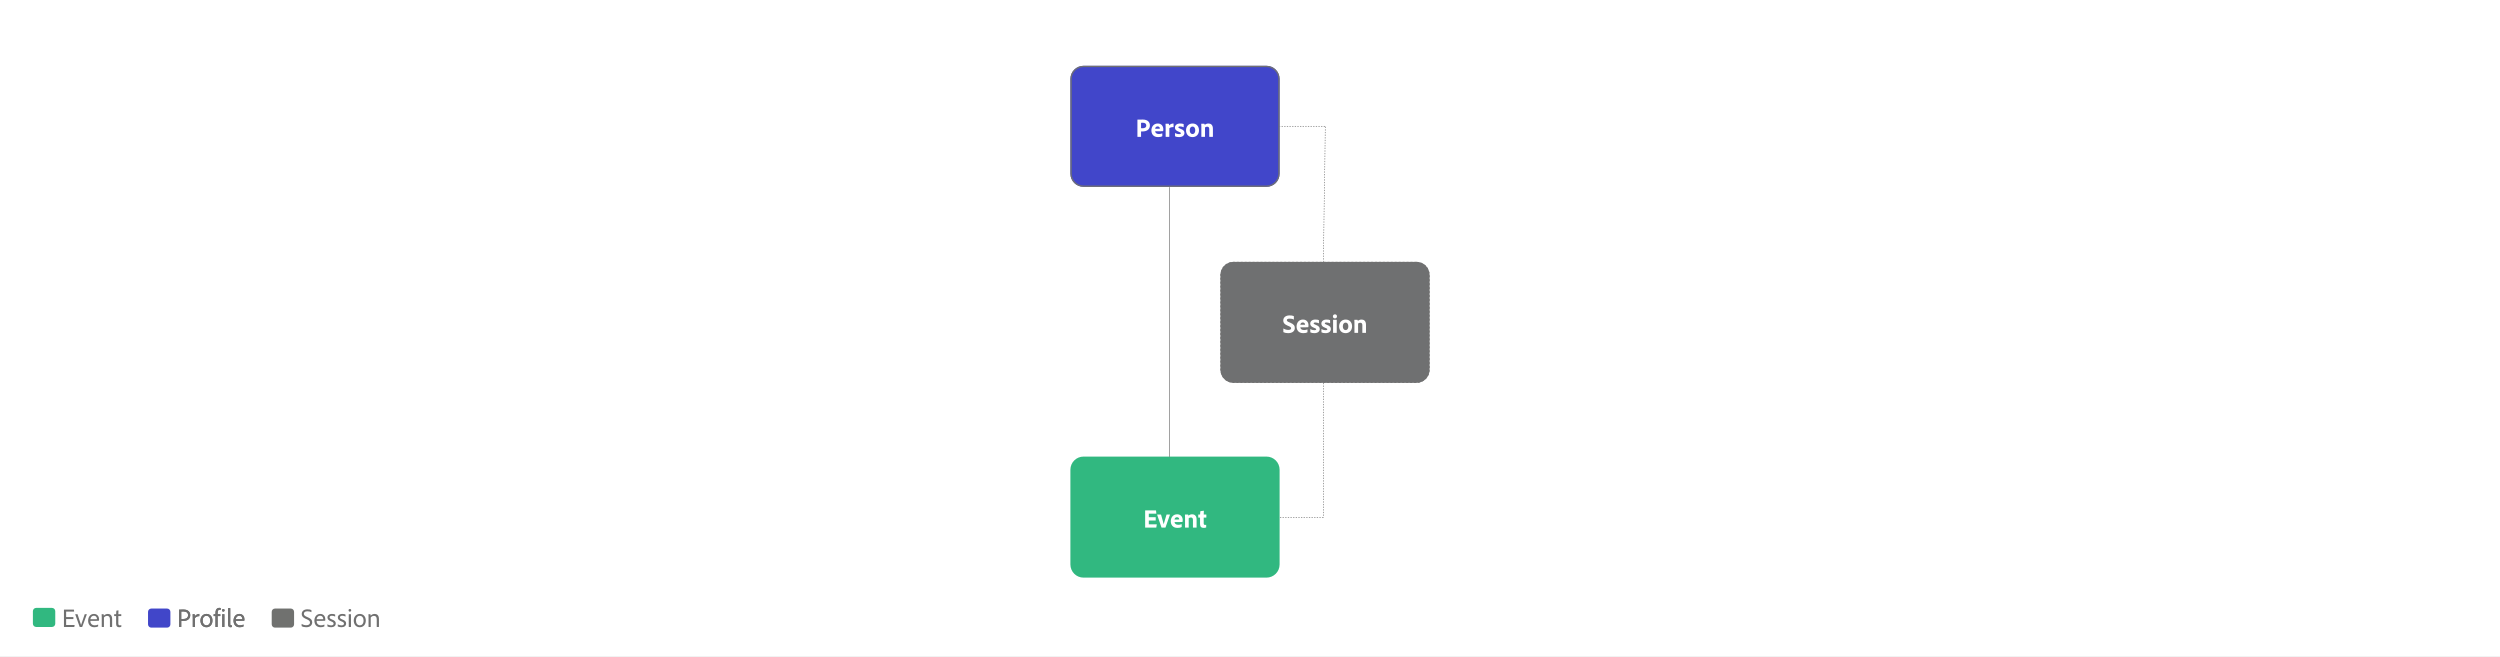
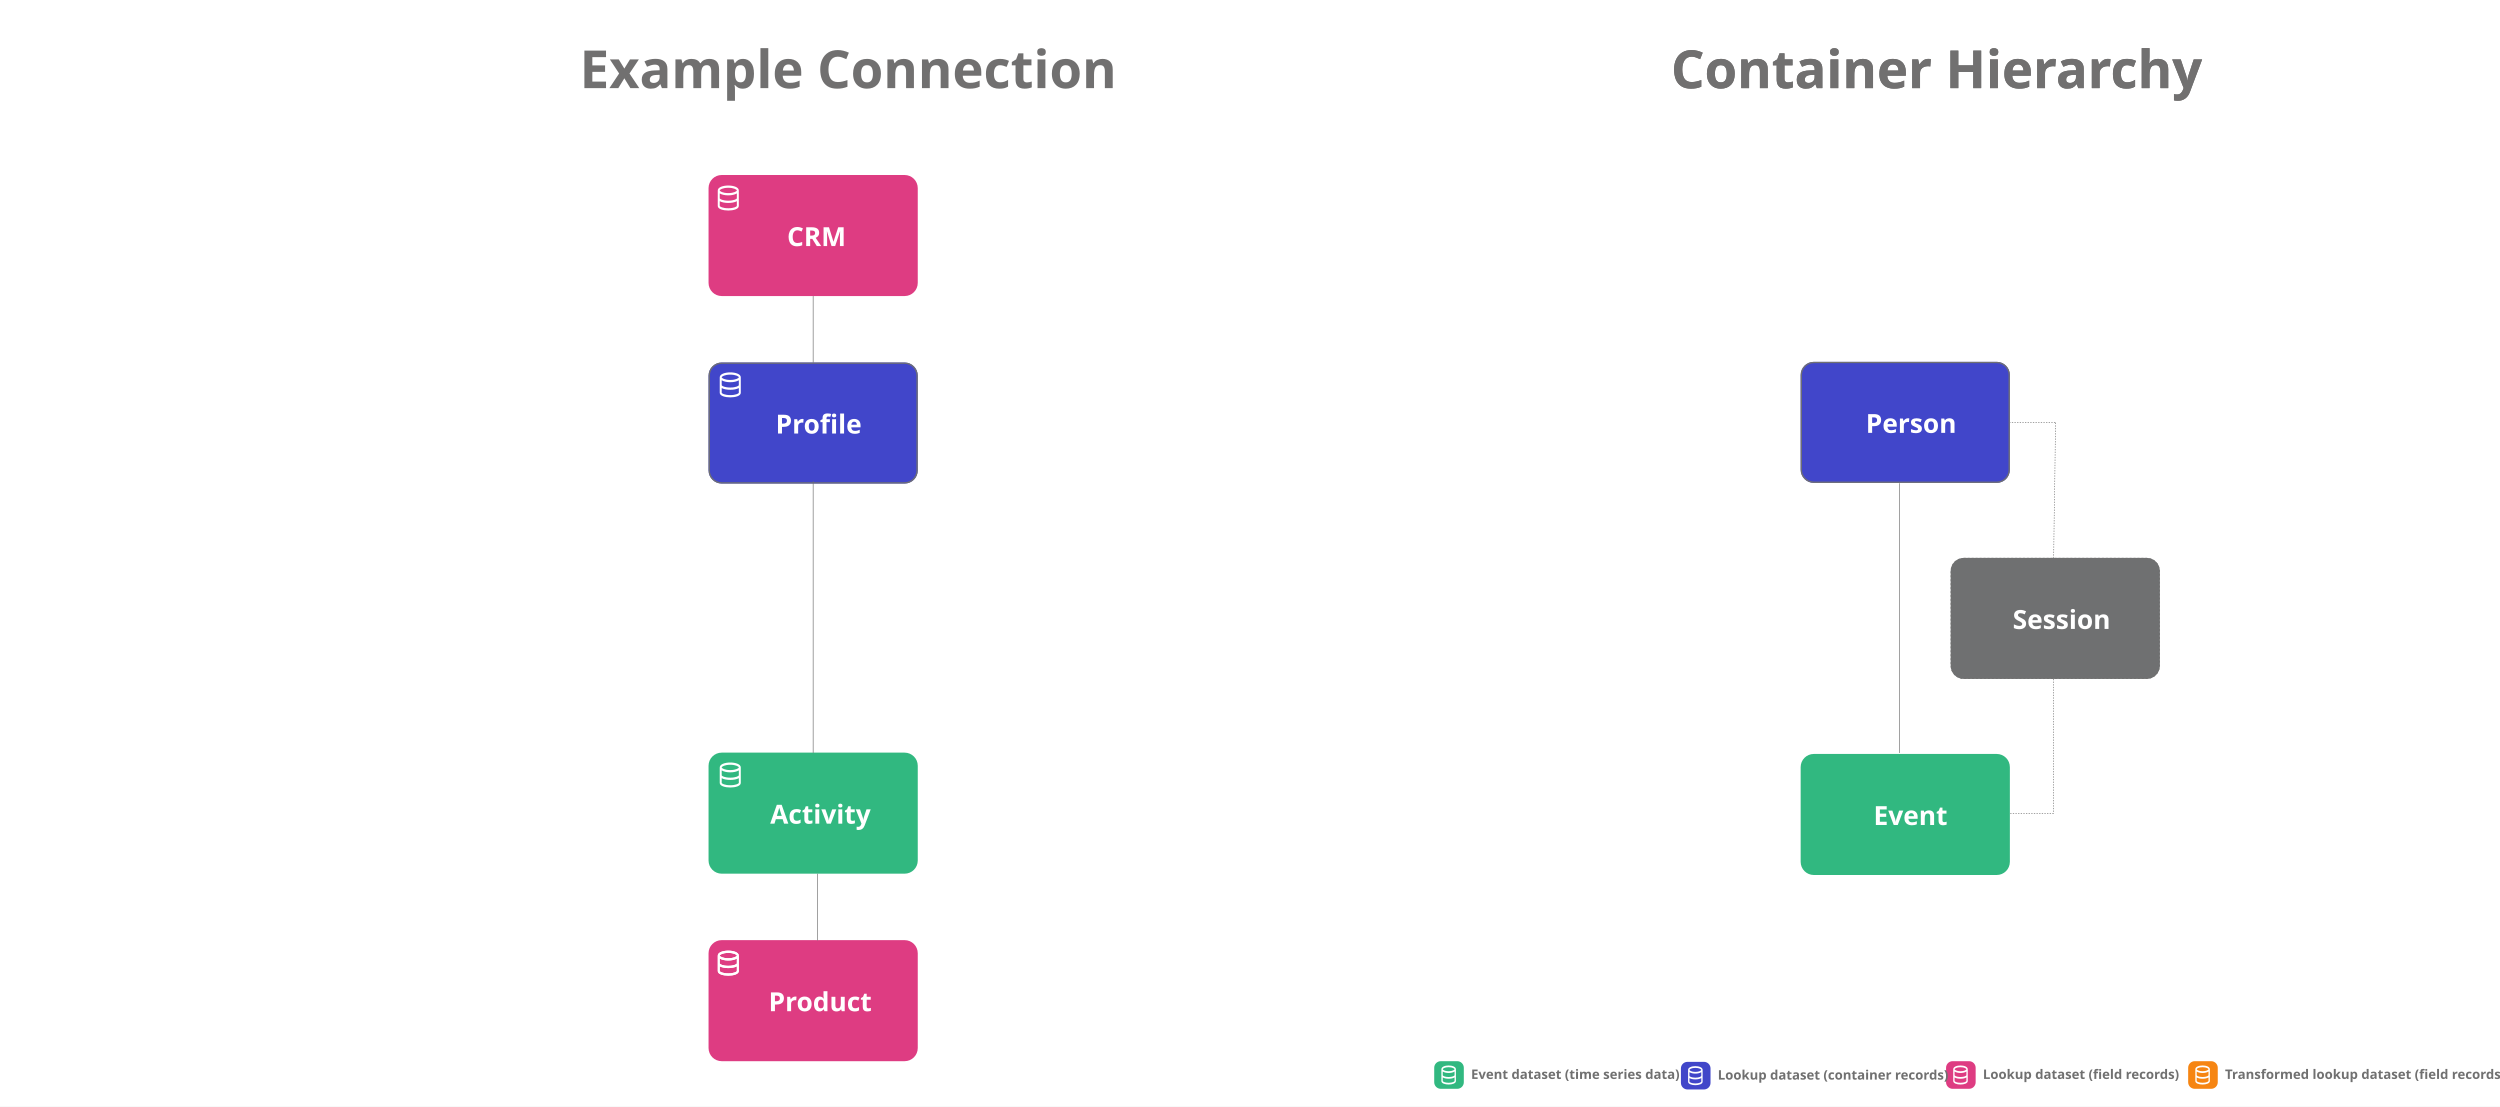
- <svg xmlns="http://www.w3.org/2000/svg" width="3800" height="998" viewBox="0 0 3800 998" fill="none">
-   <g clip-path="url(#clip0_1_2)">
-     <mask id="mask0_1_2" style="mask-type:luminance" maskUnits="userSpaceOnUse" x="0" y="0" width="3800" height="998">
-       <path d="M3800 0H0V998H3800V0Z" fill="white" />
-     </mask>
-     <g mask="url(#mask0_1_2)">
-       <path d="M3800 0H0V998H3800V0Z" fill="white" />
-       <path d="M1925 100H1647C1635.95 100 1627 108.954 1627 120V264C1627 275.046 1635.95 284 1647 284H1925C1936.05 284 1945 275.046 1945 264V120C1945 108.954 1936.05 100 1925 100Z" fill="#4146CA" />
-       <path d="M1925 101H1647C1636.51 101 1628 109.507 1628 120V264C1628 274.493 1636.51 283 1647 283H1925C1935.49 283 1944 274.493 1944 264V120C1944 109.507 1935.49 101 1925 101Z" stroke="#707070" stroke-width="2" />
-       <path d="M1728.88 207.68V182.16C1728.88 181.92 1728.92 181.84 1729.12 181.84C1730.76 181.8 1733.92 181.72 1736.96 181.72C1745.04 181.72 1747.84 186.2 1747.84 190.56C1747.84 197.04 1742.84 199.8 1736.68 199.8C1735.6 199.8 1735.36 199.8 1734.4 199.8V207.68C1734.4 207.88 1734.32 208 1734.08 208H1729.16C1728.96 208 1728.88 207.88 1728.88 207.68ZM1734.4 186.64V194.88C1735.08 194.92 1735.52 194.92 1736.64 194.92C1739.8 194.92 1742.32 193.96 1742.32 190.68C1742.32 188.16 1740.6 186.56 1737.12 186.56C1735.84 186.56 1734.76 186.6 1734.4 186.64ZM1763.61 199.52H1755.81C1756.01 201.8 1757.61 203.68 1761.53 203.68C1763.33 203.68 1764.93 203.4 1766.45 202.76C1766.57 202.68 1766.69 202.72 1766.69 202.96V206.76C1766.69 207.04 1766.61 207.16 1766.41 207.24C1764.81 208 1763.05 208.4 1760.29 208.4C1752.77 208.4 1750.13 203.24 1750.13 198.28C1750.13 192.76 1753.53 187.72 1759.81 187.72C1765.85 187.72 1768.25 192.4 1768.25 196.36C1768.25 197.6 1768.17 198.6 1768.05 199.04C1768.01 199.24 1767.93 199.32 1767.73 199.36C1767.21 199.44 1765.69 199.52 1763.61 199.52ZM1755.77 195.64H1761.01C1762.29 195.64 1762.85 195.6 1763.01 195.56C1763.01 195.48 1763.01 195.32 1763.01 195.28C1763.01 194.32 1762.25 192.12 1759.61 192.12C1757.09 192.12 1756.01 194 1755.77 195.64ZM1771.84 188.12H1776.2C1776.48 188.12 1776.6 188.24 1776.68 188.48C1776.88 189 1777.08 189.84 1777.12 190.72C1778.44 189.16 1780.64 187.72 1783.48 187.72C1783.72 187.72 1783.8 187.8 1783.8 188.04V192.96C1783.8 193.16 1783.72 193.24 1783.44 193.24C1780.56 193.12 1778.24 194 1777.4 194.96L1777.36 207.68C1777.36 207.92 1777.28 208 1777 208H1772.2C1771.88 208 1771.8 207.88 1771.8 207.64V193.84C1771.8 192.12 1771.76 189.8 1771.6 188.4C1771.6 188.2 1771.64 188.12 1771.84 188.12ZM1798.79 193.32C1797.47 192.64 1795.43 192.16 1793.63 192.16C1791.75 192.16 1791.15 192.84 1791.15 193.52C1791.15 194.2 1791.67 194.72 1793.99 195.6C1798.83 197.36 1800.35 199.24 1800.35 202.08C1800.35 205.88 1797.39 208.4 1792.11 208.4C1789.67 208.4 1787.55 207.96 1786.31 207.28C1786.11 207.16 1786.03 207.04 1786.03 206.84V202.52C1786.03 202.28 1786.19 202.16 1786.35 202.28C1788.19 203.44 1790.43 203.88 1792.23 203.88C1794.11 203.88 1794.95 203.36 1794.95 202.52C1794.95 201.76 1794.27 201.2 1791.91 200.32C1787.39 198.64 1785.91 196.72 1785.91 193.84C1785.91 190.72 1788.43 187.72 1793.71 187.72C1796.07 187.72 1797.91 188.04 1798.91 188.52C1799.15 188.64 1799.19 188.84 1799.19 189.04V193.04C1799.19 193.28 1799.03 193.44 1798.79 193.32ZM1812.71 187.72C1819.15 187.72 1822.47 192.56 1822.47 197.96C1822.47 204.24 1818.39 208.4 1812.63 208.4C1805.79 208.4 1802.75 203.24 1802.75 198.08C1802.75 192.4 1806.55 187.72 1812.71 187.72ZM1812.47 192.36C1810.15 192.36 1808.39 194.44 1808.39 198C1808.39 201.52 1810.03 203.76 1812.71 203.76C1815.03 203.76 1816.79 201.76 1816.79 198.08C1816.79 194.96 1815.51 192.36 1812.47 192.36ZM1826.06 207.64V192.76C1826.06 191.4 1825.98 189.32 1825.9 188.44C1825.86 188.24 1825.94 188.12 1826.18 188.12H1830.38C1830.7 188.12 1830.82 188.24 1830.9 188.44C1831.06 188.8 1831.14 189.2 1831.22 189.76C1832.9 188.4 1834.78 187.72 1836.9 187.72C1839.98 187.72 1843.62 189.32 1843.62 195.76V207.64C1843.62 207.88 1843.54 208 1843.26 208H1838.46C1838.18 208 1838.06 207.88 1838.06 207.64V196.24C1838.06 193.84 1837.02 192.56 1834.94 192.56C1833.58 192.56 1832.46 193.04 1831.62 193.8V207.68C1831.62 207.88 1831.5 208 1831.26 208H1826.42C1826.14 208 1826.06 207.88 1826.06 207.64Z" fill="white" />
-       <path d="M2153 398H1875C1863.95 398 1855 406.954 1855 418V562C1855 573.046 1863.95 582 1875 582H2153C2164.05 582 2173 573.046 2173 562V418C2173 406.954 2164.05 398 2153 398Z" fill="#6F7071" />
-       <path d="M2153 399H1875C1864.51 399 1856 407.507 1856 418V562C1856 572.493 1864.51 581 1875 581H2153C2163.49 581 2172 572.493 2172 562V418C2172 407.507 2163.49 399 2153 399Z" stroke="#707070" stroke-width="2" stroke-dasharray="3 3" />
-       <path d="M1958.04 506.4C1955.08 506.4 1952.64 505.88 1950.96 505C1950.76 504.88 1950.68 504.68 1950.68 504.36V499.6C1950.68 499.4 1950.84 499.28 1951 499.4C1953.2 500.8 1955.84 501.48 1958.24 501.48C1961.28 501.48 1962.48 500.44 1962.48 499.04C1962.48 497.76 1961.56 496.84 1958.84 495.68L1956.84 494.84C1951.92 492.76 1950.56 490.28 1950.56 487.16C1950.56 482.84 1953.84 479.4 1960.2 479.4C1962.72 479.4 1965 479.72 1966.44 480.44C1966.64 480.56 1966.68 480.72 1966.68 480.96V485.44C1966.68 485.6 1966.56 485.8 1966.32 485.64C1964.72 484.72 1962.52 484.32 1960.16 484.32C1957.08 484.32 1956 485.36 1956 486.68C1956 487.92 1956.84 488.76 1959.84 489.96L1961.32 490.56C1966.64 492.76 1968.12 495.28 1968.12 498.52C1968.12 503.36 1964.2 506.4 1958.04 506.4ZM1984.27 497.52H1976.47C1976.67 499.8 1978.27 501.68 1982.19 501.68C1983.99 501.68 1985.59 501.4 1987.11 500.76C1987.23 500.68 1987.35 500.72 1987.35 500.96V504.76C1987.35 505.04 1987.27 505.16 1987.07 505.24C1985.47 506 1983.71 506.4 1980.95 506.4C1973.43 506.4 1970.79 501.24 1970.79 496.28C1970.79 490.76 1974.19 485.72 1980.47 485.72C1986.51 485.72 1988.91 490.4 1988.91 494.36C1988.91 495.6 1988.83 496.6 1988.71 497.04C1988.67 497.24 1988.59 497.32 1988.39 497.36C1987.87 497.44 1986.35 497.52 1984.27 497.52ZM1976.43 493.64H1981.67C1982.95 493.64 1983.51 493.6 1983.67 493.56C1983.67 493.48 1983.67 493.32 1983.67 493.28C1983.67 492.32 1982.91 490.12 1980.27 490.12C1977.75 490.12 1976.67 492 1976.43 493.64ZM2004.41 491.32C2003.09 490.64 2001.05 490.16 1999.25 490.16C1997.37 490.16 1996.77 490.84 1996.77 491.52C1996.77 492.2 1997.29 492.72 1999.61 493.6C2004.45 495.36 2005.97 497.24 2005.97 500.08C2005.97 503.88 2003.01 506.4 1997.73 506.4C1995.29 506.4 1993.17 505.96 1991.93 505.28C1991.73 505.16 1991.65 505.04 1991.65 504.84V500.52C1991.65 500.28 1991.81 500.16 1991.97 500.28C1993.81 501.44 1996.05 501.88 1997.85 501.88C1999.73 501.88 2000.57 501.36 2000.57 500.52C2000.57 499.76 1999.89 499.2 1997.53 498.32C1993.01 496.64 1991.53 494.72 1991.53 491.84C1991.53 488.72 1994.05 485.72 1999.33 485.72C2001.69 485.72 2003.53 486.04 2004.53 486.52C2004.77 486.64 2004.81 486.84 2004.81 487.04V491.04C2004.81 491.28 2004.65 491.44 2004.41 491.32ZM2021.36 491.32C2020.04 490.64 2018 490.16 2016.2 490.16C2014.32 490.16 2013.72 490.84 2013.72 491.52C2013.72 492.2 2014.24 492.72 2016.56 493.6C2021.4 495.36 2022.92 497.24 2022.92 500.08C2022.92 503.88 2019.96 506.4 2014.68 506.4C2012.24 506.4 2010.12 505.96 2008.88 505.28C2008.68 505.16 2008.6 505.04 2008.6 504.84V500.52C2008.6 500.28 2008.76 500.16 2008.92 500.28C2010.76 501.44 2013 501.88 2014.8 501.88C2016.68 501.88 2017.52 501.36 2017.52 500.52C2017.52 499.76 2016.84 499.2 2014.48 498.32C2009.96 496.64 2008.48 494.72 2008.48 491.84C2008.48 488.72 2011 485.72 2016.28 485.72C2018.64 485.72 2020.48 486.04 2021.48 486.52C2021.72 486.64 2021.76 486.84 2021.76 487.04V491.04C2021.76 491.28 2021.6 491.44 2021.36 491.32ZM2026.29 505.64V486.44C2026.29 486.24 2026.37 486.12 2026.61 486.12H2031.53C2031.77 486.12 2031.85 486.2 2031.85 486.44V505.64C2031.85 505.88 2031.81 506 2031.49 506H2026.69C2026.41 506 2026.29 505.88 2026.29 505.64ZM2029.09 484C2027.21 484 2026.01 482.76 2026.01 480.88C2026.01 479.08 2027.33 477.8 2029.13 477.8C2031.05 477.8 2032.21 479.08 2032.21 480.88C2032.21 482.76 2030.97 484 2029.09 484ZM2045.4 485.72C2051.84 485.72 2055.16 490.56 2055.16 495.96C2055.16 502.24 2051.08 506.4 2045.32 506.4C2038.48 506.4 2035.44 501.24 2035.44 496.08C2035.44 490.4 2039.24 485.72 2045.4 485.72ZM2045.16 490.36C2042.84 490.36 2041.08 492.44 2041.08 496C2041.08 499.52 2042.72 501.76 2045.4 501.76C2047.72 501.76 2049.48 499.76 2049.48 496.08C2049.48 492.96 2048.2 490.36 2045.16 490.36ZM2058.75 505.64V490.76C2058.75 489.4 2058.67 487.32 2058.59 486.44C2058.55 486.24 2058.63 486.12 2058.87 486.12H2063.07C2063.39 486.12 2063.51 486.24 2063.59 486.44C2063.75 486.8 2063.83 487.2 2063.91 487.76C2065.59 486.4 2067.47 485.72 2069.59 485.72C2072.67 485.72 2076.31 487.32 2076.31 493.76V505.64C2076.31 505.88 2076.23 506 2075.95 506H2071.15C2070.87 506 2070.75 505.88 2070.75 505.64V494.24C2070.75 491.84 2069.71 490.56 2067.63 490.56C2066.27 490.56 2065.15 491.04 2064.31 491.8V505.68C2064.31 505.88 2064.19 506 2063.95 506H2059.11C2058.83 506 2058.75 505.88 2058.75 505.64Z" fill="white" />
-       <path d="M1925 694H1647C1635.95 694 1627 702.954 1627 714V858C1627 869.046 1635.95 878 1647 878H1925C1936.05 878 1945 869.046 1945 858V714C1945 702.954 1936.05 694 1925 694Z" fill="#31B880" />
-       <path d="M1758.3 797.36L1757.62 801.64C1757.58 801.96 1757.5 802 1757.22 802H1740.94C1740.7 802 1740.62 801.88 1740.62 801.64V776.16C1740.62 775.92 1740.7 775.8 1740.94 775.8H1756.74C1757.06 775.8 1757.14 775.84 1757.18 776.12L1757.62 780.44C1757.66 780.64 1757.62 780.8 1757.34 780.8H1746.18V786.16H1756.38C1756.58 786.16 1756.7 786.24 1756.7 786.48V790.88C1756.7 791.12 1756.54 791.16 1756.38 791.16H1746.18V797H1757.98C1758.3 797 1758.34 797.12 1758.3 797.36ZM1771.12 802H1765.88C1765.6 802 1765.48 801.88 1765.4 801.72C1763.88 797.2 1760.52 787.04 1758.88 782.44C1758.84 782.28 1758.92 782.12 1759.16 782.12H1764.4C1764.68 782.12 1764.76 782.2 1764.84 782.4C1767.44 791.4 1768.32 794.96 1768.72 796.76H1768.8C1769.2 794.96 1770.24 791.36 1773.04 782.4C1773.12 782.2 1773.2 782.12 1773.4 782.12H1778.04C1778.2 782.12 1778.36 782.24 1778.28 782.48C1776.56 787.2 1773.2 797.32 1771.6 801.68C1771.48 801.88 1771.4 802 1771.12 802ZM1793.08 793.52H1785.28C1785.48 795.8 1787.08 797.68 1791 797.68C1792.8 797.68 1794.4 797.4 1795.92 796.76C1796.04 796.68 1796.16 796.72 1796.16 796.96V800.76C1796.16 801.04 1796.08 801.16 1795.88 801.24C1794.28 802 1792.52 802.4 1789.76 802.4C1782.24 802.4 1779.6 797.24 1779.6 792.28C1779.6 786.76 1783 781.72 1789.28 781.72C1795.32 781.72 1797.72 786.4 1797.72 790.36C1797.72 791.6 1797.64 792.6 1797.52 793.04C1797.48 793.24 1797.4 793.32 1797.2 793.36C1796.68 793.44 1795.16 793.52 1793.08 793.52ZM1785.24 789.64H1790.48C1791.76 789.64 1792.32 789.6 1792.48 789.56C1792.48 789.48 1792.48 789.32 1792.48 789.28C1792.48 788.32 1791.72 786.12 1789.08 786.12C1786.56 786.12 1785.48 788 1785.24 789.64ZM1801.27 801.64V786.76C1801.27 785.4 1801.19 783.32 1801.11 782.44C1801.07 782.24 1801.15 782.12 1801.39 782.12H1805.59C1805.91 782.12 1806.03 782.24 1806.11 782.44C1806.27 782.8 1806.35 783.2 1806.43 783.76C1808.11 782.4 1809.99 781.72 1812.11 781.72C1815.19 781.72 1818.83 783.32 1818.83 789.76V801.64C1818.83 801.88 1818.75 802 1818.47 802H1813.67C1813.39 802 1813.27 801.88 1813.27 801.64V790.24C1813.27 787.84 1812.23 786.56 1810.15 786.56C1808.79 786.56 1807.67 787.04 1806.83 787.8V801.68C1806.83 801.88 1806.71 802 1806.47 802H1801.63C1801.35 802 1801.27 801.88 1801.27 801.64ZM1833.42 798V801.32C1833.42 801.56 1833.38 801.76 1833.14 801.84C1832.02 802.24 1830.98 802.4 1829.58 802.4C1826.1 802.4 1824.06 800.68 1824.06 796.68V786.76H1821.66C1821.42 786.72 1821.34 786.64 1821.34 786.4V782.48C1821.34 782.2 1821.42 782.12 1821.7 782.12H1824.1C1824.14 780.76 1824.3 778.4 1824.5 777.28C1824.54 777.08 1824.66 776.96 1824.86 776.92L1829.54 776.32C1829.74 776.28 1829.86 776.28 1829.86 776.56C1829.74 777.8 1829.66 780.16 1829.66 782.12H1833.34C1833.58 782.12 1833.66 782.2 1833.66 782.44V786.48C1833.66 786.68 1833.58 786.72 1833.38 786.76H1829.62V795.32C1829.62 797.08 1830.14 797.88 1831.78 797.88C1832.26 797.88 1832.66 797.8 1833.14 797.72C1833.3 797.72 1833.42 797.76 1833.42 798Z" fill="white" />
-       <path d="M2011.5 786.5H1945.5" stroke="#707070" stroke-dasharray="2 2" />
-       <path d="M2014 192H1945" stroke="#707070" stroke-dasharray="2 2" />
-       <path d="M1777.5 284.5V694.5" stroke="#707070" />
-       <path d="M2014.5 192.5L2011.5 398" stroke="#707070" stroke-dasharray="2 2" />
-       <path d="M2011.5 582V786.5" stroke="#707070" stroke-dasharray="2 2" />
-       <path d="M79 924H55C52.239 924 50 926.239 50 929V948C50 950.761 52.239 953 55 953H79C81.761 953 84 950.761 84 948V929C84 926.239 81.761 924 79 924Z" fill="#31B880" />
-       <path d="M113.44 950.2L113 952.76C112.96 952.96 112.88 953 112.72 953H97.52C97.24 953 97.2 952.92 97.2 952.68V926.84C97.2 926.64 97.28 926.56 97.48 926.56H112.08C112.28 926.56 112.32 926.6 112.36 926.8L112.68 929.32C112.72 929.48 112.68 929.6 112.48 929.6H100.52V937.96H111.32C111.48 937.96 111.56 938.04 111.56 938.2V940.76C111.56 940.96 111.44 941 111.32 941H100.52V949.96H113.24C113.44 949.96 113.48 950.04 113.44 950.2ZM124.68 953H121.44C121.2 953 121.16 952.92 121.08 952.8C120.24 950.36 115.32 936.52 114.36 933.84C114.32 933.68 114.32 933.56 114.52 933.56H117.6C117.8 933.56 117.84 933.64 117.92 933.8C121.28 943.92 122.72 948.28 123.16 949.92H123.24C123.72 948.28 125.2 944 128.72 933.76C128.8 933.6 128.88 933.56 129.04 933.56H131.8C131.92 933.56 132.04 933.64 131.96 933.84C130.8 936.96 125.92 950.36 125.04 952.76C124.96 952.92 124.88 953 124.68 953ZM146.035 943.68H137.315C137.275 947.48 139.475 950.48 143.995 950.48C145.755 950.48 147.435 950.16 148.995 949.4C149.115 949.32 149.195 949.4 149.195 949.56V951.84C149.195 952.08 149.115 952.16 148.995 952.24C147.635 952.92 145.875 953.4 143.355 953.4C136.435 953.4 133.955 948.32 133.955 943.44C133.955 937.84 137.235 933.16 142.795 933.16C148.515 933.16 150.595 937.8 150.595 941.2C150.595 942.2 150.515 942.92 150.435 943.28C150.435 943.4 150.315 943.52 150.155 943.52C149.555 943.64 147.795 943.68 146.035 943.68ZM137.355 941.2H144.795C146.755 941.2 147.235 941.16 147.355 941.12C147.395 941 147.395 940.8 147.395 940.68C147.395 939.24 146.435 935.92 142.675 935.92C139.355 935.92 137.715 938.52 137.355 941.2ZM154.652 952.72V938.08C154.652 936.72 154.572 934.48 154.492 933.8C154.492 933.64 154.532 933.56 154.732 933.56H157.212C157.412 933.56 157.492 933.64 157.572 933.8C157.692 934.16 157.732 934.92 157.812 935.8C159.572 934.04 161.612 933.16 163.932 933.16C166.772 933.16 170.452 934.56 170.452 940.88V952.72C170.452 952.92 170.372 953 170.172 953H167.372C167.172 953 167.092 952.92 167.092 952.68V941.2C167.092 938.16 165.772 936.12 162.972 936.12C160.932 936.12 159.252 937.04 157.972 938.56V952.72C157.972 952.92 157.932 953 157.732 953H154.892C154.732 953 154.652 952.92 154.652 952.72ZM184.418 950.4V952.44C184.418 952.6 184.378 952.76 184.178 952.84C183.258 953.24 182.258 953.4 181.178 953.4C178.258 953.4 176.498 952 176.498 948.16V936.44H173.778C173.538 936.4 173.498 936.32 173.498 936.12V933.84C173.498 933.64 173.578 933.56 173.778 933.56H176.498C176.538 932.08 176.698 929.32 176.858 928.44C176.898 928.28 176.978 928.2 177.138 928.16L179.858 927.72C180.018 927.68 180.098 927.72 180.098 927.88C179.978 929.28 179.858 931.6 179.858 933.56H184.098C184.258 933.56 184.338 933.64 184.338 933.84V936.2C184.338 936.36 184.258 936.44 184.098 936.44H179.858V947.68C179.858 949.52 180.538 950.56 182.298 950.56C182.898 950.56 183.498 950.48 184.178 950.24C184.298 950.2 184.418 950.2 184.418 950.4Z" fill="#707070" />
-       <path d="M254 925H230C227.239 925 225 927.239 225 930V949C225 951.761 227.239 954 230 954H254C256.761 954 259 951.761 259 949V930C259 927.239 256.761 925 254 925Z" fill="#4146C9" />
-       <path d="M272.2 952.76V926.88C272.2 926.72 272.24 926.6 272.4 926.6C273.68 926.56 276.32 926.48 279 926.48C286.08 926.48 289.2 930.48 289.2 934.96C289.2 941.04 284.4 943.88 278.6 943.88C276.92 943.88 276.4 943.84 275.52 943.84V952.72C275.52 952.92 275.48 953 275.28 953H272.44C272.28 953 272.2 952.92 272.2 952.76ZM275.52 929.52V940.84C276.2 940.88 276.88 940.88 278.56 940.88C282.48 940.88 285.88 939.4 285.88 935.04C285.88 931.4 283.08 929.44 279.04 929.44C277.4 929.44 276.16 929.48 275.52 929.52ZM293.011 933.56H295.571C295.811 933.56 295.851 933.64 295.931 933.84C296.091 934.32 296.211 935.72 296.251 936.6C297.651 934.68 300.131 933.16 302.691 933.16C302.891 933.16 302.971 933.2 302.971 933.44V936.32C302.971 936.52 302.931 936.56 302.691 936.56C299.931 936.52 297.411 937.88 296.411 939.48L296.371 952.76C296.371 952.96 296.291 953 296.131 953H293.291C293.091 953 293.011 952.92 293.011 952.72V938.92C293.011 937.24 292.931 934.92 292.811 933.8C292.811 933.64 292.851 933.56 293.011 933.56ZM313.858 933.16C319.498 933.16 322.978 937.48 322.978 943.24C322.978 949.32 319.218 953.4 313.858 953.4C307.418 953.4 304.658 948.2 304.658 943.28C304.658 937.64 308.258 933.16 313.858 933.16ZM313.698 936.04C310.338 936.04 308.018 938.92 308.018 943.2C308.018 947.28 310.138 950.52 313.938 950.52C316.778 950.52 319.578 948.28 319.578 943.32C319.578 939.6 317.858 936.04 313.698 936.04ZM337.752 952.68V933.84C337.752 933.64 337.832 933.56 337.992 933.56H340.832C341.032 933.56 341.112 933.6 341.112 933.8V952.72C341.112 952.92 341.032 953 340.832 953H338.072C337.832 953 337.752 952.92 337.752 952.68ZM339.432 929.68C338.232 929.68 337.472 928.88 337.472 927.72C337.472 926.56 338.272 925.72 339.432 925.72C340.672 925.72 341.392 926.56 341.392 927.72C341.392 928.84 340.592 929.68 339.432 929.68ZM327.512 936.44H324.912C324.752 936.44 324.712 936.36 324.712 936.16V933.8C324.712 933.64 324.792 933.56 324.912 933.56H327.512V931.8C327.512 929.68 327.792 928.12 328.392 926.92C329.432 924.92 331.152 923.92 333.552 923.92C334.472 923.92 334.992 924 335.352 924.16C335.512 924.24 335.552 924.36 335.552 924.48V926.92C335.552 927.08 335.472 927.16 335.312 927.12C334.832 926.92 334.312 926.88 333.872 926.88C332.072 926.88 330.832 927.76 330.832 931.6V933.56H334.672C334.872 933.56 334.912 933.64 334.912 933.76V936.16C334.912 936.36 334.832 936.4 334.672 936.44H330.832V952.72C330.832 952.88 330.792 953 330.592 953H327.752C327.592 953 327.512 952.92 327.512 952.72V936.44ZM346.683 948.96V924.56C346.683 924.36 346.763 924.32 346.963 924.32H349.763C349.963 924.32 350.003 924.4 350.003 924.56V948.68C350.003 950.24 350.643 950.6 351.603 950.6C351.883 950.6 352.043 950.56 352.403 950.48C352.523 950.48 352.563 950.56 352.563 950.72V952.8C352.563 953 352.523 953.04 352.363 953.12C352.003 953.28 351.363 953.4 350.523 953.4C348.563 953.4 346.683 952.72 346.683 948.96ZM367.011 943.68H358.291C358.251 947.48 360.451 950.48 364.971 950.48C366.731 950.48 368.411 950.16 369.971 949.4C370.091 949.32 370.171 949.4 370.171 949.56V951.84C370.171 952.08 370.091 952.16 369.971 952.24C368.611 952.92 366.851 953.4 364.331 953.4C357.411 953.4 354.931 948.32 354.931 943.44C354.931 937.84 358.211 933.16 363.771 933.16C369.491 933.16 371.571 937.8 371.571 941.2C371.571 942.2 371.491 942.92 371.411 943.28C371.411 943.4 371.291 943.52 371.131 943.52C370.531 943.64 368.771 943.68 367.011 943.68ZM358.331 941.2H365.771C367.731 941.2 368.211 941.16 368.331 941.12C368.371 941 368.371 940.8 368.371 940.68C368.371 939.24 367.411 935.92 363.651 935.92C360.331 935.92 358.691 938.52 358.331 941.2Z" fill="#707070" />
-       <path d="M272.2 952.76V926.88C272.2 926.72 272.24 926.6 272.4 926.6C273.68 926.56 276.32 926.48 279 926.48C286.08 926.48 289.2 930.48 289.2 934.96C289.2 941.04 284.4 943.88 278.6 943.88C276.92 943.88 276.4 943.84 275.52 943.84V952.72C275.52 952.92 275.48 953 275.28 953H272.44C272.28 953 272.2 952.92 272.2 952.76ZM275.52 929.52V940.84C276.2 940.88 276.88 940.88 278.56 940.88C282.48 940.88 285.88 939.4 285.88 935.04C285.88 931.4 283.08 929.44 279.04 929.44C277.4 929.44 276.16 929.48 275.52 929.52ZM293.011 933.56H295.571C295.811 933.56 295.851 933.64 295.931 933.84C296.091 934.32 296.211 935.72 296.251 936.6C297.651 934.68 300.131 933.16 302.691 933.16C302.891 933.16 302.971 933.2 302.971 933.44V936.32C302.971 936.52 302.931 936.56 302.691 936.56C299.931 936.52 297.411 937.88 296.411 939.48L296.371 952.76C296.371 952.96 296.291 953 296.131 953H293.291C293.091 953 293.011 952.92 293.011 952.72V938.92C293.011 937.24 292.931 934.92 292.811 933.8C292.811 933.64 292.851 933.56 293.011 933.56ZM313.858 933.16C319.498 933.16 322.978 937.48 322.978 943.24C322.978 949.32 319.218 953.4 313.858 953.4C307.418 953.4 304.658 948.2 304.658 943.28C304.658 937.64 308.258 933.16 313.858 933.16ZM313.698 936.04C310.338 936.04 308.018 938.92 308.018 943.2C308.018 947.28 310.138 950.52 313.938 950.52C316.778 950.52 319.578 948.28 319.578 943.32C319.578 939.6 317.858 936.04 313.698 936.04ZM337.752 952.68V933.84C337.752 933.64 337.832 933.56 337.992 933.56H340.832C341.032 933.56 341.112 933.6 341.112 933.8V952.72C341.112 952.92 341.032 953 340.832 953H338.072C337.832 953 337.752 952.92 337.752 952.68ZM339.432 929.68C338.232 929.68 337.472 928.88 337.472 927.72C337.472 926.56 338.272 925.72 339.432 925.72C340.672 925.72 341.392 926.56 341.392 927.72C341.392 928.84 340.592 929.68 339.432 929.68ZM327.512 936.44H324.912C324.752 936.44 324.712 936.36 324.712 936.16V933.8C324.712 933.64 324.792 933.56 324.912 933.56H327.512V931.8C327.512 929.68 327.792 928.12 328.392 926.92C329.432 924.92 331.152 923.92 333.552 923.92C334.472 923.92 334.992 924 335.352 924.16C335.512 924.24 335.552 924.36 335.552 924.48V926.92C335.552 927.08 335.472 927.16 335.312 927.12C334.832 926.92 334.312 926.88 333.872 926.88C332.072 926.88 330.832 927.76 330.832 931.6V933.56H334.672C334.872 933.56 334.912 933.64 334.912 933.76V936.16C334.912 936.36 334.832 936.4 334.672 936.44H330.832V952.72C330.832 952.88 330.792 953 330.592 953H327.752C327.592 953 327.512 952.92 327.512 952.72V936.44ZM346.683 948.96V924.56C346.683 924.36 346.763 924.32 346.963 924.32H349.763C349.963 924.32 350.003 924.4 350.003 924.56V948.68C350.003 950.24 350.643 950.6 351.603 950.6C351.883 950.6 352.043 950.56 352.403 950.48C352.523 950.48 352.563 950.56 352.563 950.72V952.8C352.563 953 352.523 953.04 352.363 953.12C352.003 953.28 351.363 953.4 350.523 953.4C348.563 953.4 346.683 952.72 346.683 948.96ZM367.011 943.68H358.291C358.251 947.48 360.451 950.48 364.971 950.48C366.731 950.48 368.411 950.16 369.971 949.4C370.091 949.32 370.171 949.4 370.171 949.56V951.84C370.171 952.08 370.091 952.16 369.971 952.24C368.611 952.92 366.851 953.4 364.331 953.4C357.411 953.4 354.931 948.32 354.931 943.44C354.931 937.84 358.211 933.16 363.771 933.16C369.491 933.16 371.571 937.8 371.571 941.2C371.571 942.2 371.491 942.92 371.411 943.28C371.411 943.4 371.291 943.52 371.131 943.52C370.531 943.64 368.771 943.68 367.011 943.68ZM358.331 941.2H365.771C367.731 941.2 368.211 941.16 368.331 941.12C368.371 941 368.371 940.8 368.371 940.68C368.371 939.24 367.411 935.92 363.651 935.92C360.331 935.92 358.691 938.52 358.331 941.2Z" fill="#707070" />
-       <path d="M442 925H418C415.239 925 413 927.239 413 930V949C413 951.761 415.239 954 418 954H442C444.761 954 447 951.761 447 949V930C447 927.239 444.761 925 442 925Z" fill="#70716F" />
-       <path d="M465.48 953.4C462.72 953.4 460.28 952.8 458.72 951.88C458.52 951.8 458.48 951.64 458.48 951.4V948.52C458.48 948.36 458.6 948.28 458.76 948.4C460.84 949.8 463.4 950.36 465.6 950.36C469.44 950.36 471.2 948.64 471.2 946.24C471.2 944.36 470.12 942.96 466.48 941.32L464.72 940.6C459.76 938.48 458.64 935.96 458.64 933.28C458.64 929.12 461.84 926.16 467.24 926.16C469.76 926.16 471.92 926.56 473.16 927.24C473.32 927.32 473.36 927.44 473.36 927.64V930.32C473.36 930.48 473.24 930.6 473.04 930.48C471.64 929.6 469.44 929.16 467.16 929.16C463 929.16 461.88 931.32 461.88 933C461.88 934.8 462.92 936.16 466.48 937.68L468.2 938.4C473.12 940.48 474.56 942.96 474.56 945.96C474.56 950.28 471.32 953.4 465.48 953.4ZM489.933 943.68H481.213C481.173 947.48 483.373 950.48 487.893 950.48C489.653 950.48 491.333 950.16 492.893 949.4C493.013 949.32 493.093 949.4 493.093 949.56V951.84C493.093 952.08 493.013 952.16 492.893 952.24C491.533 952.92 489.773 953.4 487.253 953.4C480.333 953.4 477.853 948.32 477.853 943.44C477.853 937.84 481.133 933.16 486.693 933.16C492.413 933.16 494.493 937.8 494.493 941.2C494.493 942.2 494.413 942.92 494.333 943.28C494.333 943.4 494.213 943.52 494.053 943.52C493.453 943.64 491.693 943.68 489.933 943.68ZM481.253 941.2H488.693C490.653 941.2 491.133 941.16 491.253 941.12C491.293 941 491.293 940.8 491.293 940.68C491.293 939.24 490.333 935.92 486.573 935.92C483.253 935.92 481.613 938.52 481.253 941.2ZM509.133 937.08C508.013 936.4 506.173 935.92 504.493 935.92C501.853 935.92 500.973 937.2 500.973 938.4C500.973 939.6 501.693 940.44 504.693 941.64C508.733 943.2 510.373 944.84 510.373 947.68C510.373 951.36 507.373 953.4 503.213 953.4C501.013 953.4 499.013 952.92 497.853 952.24C497.733 952.16 497.653 952.08 497.653 951.88V949.2C497.653 949 497.773 948.92 497.893 949C499.493 950.12 501.533 950.6 503.293 950.6C505.853 950.6 507.093 949.48 507.093 948C507.093 946.52 506.213 945.64 503.453 944.56C499.453 943.04 497.773 941.4 497.773 938.56C497.773 935.68 500.213 933.16 504.573 933.16C506.773 933.16 508.413 933.56 509.253 934.04C509.453 934.12 509.453 934.28 509.453 934.44V936.88C509.453 937.08 509.333 937.2 509.133 937.08ZM524.875 937.08C523.755 936.4 521.915 935.92 520.235 935.92C517.595 935.92 516.715 937.2 516.715 938.4C516.715 939.6 517.435 940.44 520.435 941.64C524.475 943.2 526.115 944.84 526.115 947.68C526.115 951.36 523.115 953.4 518.955 953.4C516.755 953.4 514.755 952.92 513.595 952.24C513.475 952.16 513.395 952.08 513.395 951.88V949.2C513.395 949 513.515 948.92 513.635 949C515.235 950.12 517.275 950.6 519.035 950.6C521.595 950.6 522.835 949.48 522.835 948C522.835 946.52 521.955 945.64 519.195 944.56C515.195 943.04 513.515 941.4 513.515 938.56C513.515 935.68 515.955 933.16 520.315 933.16C522.515 933.16 524.155 933.56 524.995 934.04C525.195 934.12 525.195 934.28 525.195 934.44V936.88C525.195 937.08 525.075 937.2 524.875 937.08ZM530.113 952.68V933.84C530.113 933.64 530.193 933.56 530.393 933.56H533.233C533.393 933.56 533.473 933.6 533.473 933.8V952.72C533.473 952.92 533.433 953 533.192 953H530.433C530.233 953 530.113 952.92 530.113 952.68ZM531.793 929.72C530.553 929.72 529.793 928.88 529.793 927.68C529.793 926.48 530.633 925.64 531.833 925.64C533.113 925.64 533.833 926.52 533.833 927.68C533.833 928.88 533.033 929.72 531.793 929.72ZM546.897 933.16C552.537 933.16 556.017 937.48 556.017 943.24C556.017 949.32 552.257 953.4 546.897 953.4C540.457 953.4 537.697 948.2 537.697 943.28C537.697 937.64 541.297 933.16 546.897 933.16ZM546.737 936.04C543.377 936.04 541.057 938.92 541.057 943.2C541.057 947.28 543.177 950.52 546.977 950.52C549.817 950.52 552.617 948.28 552.617 943.32C552.617 939.6 550.897 936.04 546.737 936.04ZM560.191 952.72V938.08C560.191 936.72 560.111 934.48 560.031 933.8C560.031 933.64 560.071 933.56 560.271 933.56H562.751C562.951 933.56 563.031 933.64 563.111 933.8C563.231 934.16 563.271 934.92 563.351 935.8C565.111 934.04 567.151 933.16 569.471 933.16C572.311 933.16 575.991 934.56 575.991 940.88V952.72C575.991 952.92 575.911 953 575.711 953H572.911C572.711 953 572.631 952.92 572.631 952.68V941.2C572.631 938.16 571.311 936.12 568.511 936.12C566.471 936.12 564.791 937.04 563.511 938.56V952.72C563.511 952.92 563.471 953 563.271 953H560.431C560.271 953 560.191 952.92 560.191 952.72Z" fill="#707070" />
-     </g>
-   </g>
+ <svg xmlns="http://www.w3.org/2000/svg" width="3800" height="1682" viewBox="0 0 3800 1682">
  <defs>
-     <clipPath id="clip0_1_2">
-       <rect width="3800" height="998" fill="white" />
+     <clipPath id="clip-B2C">
+       <rect width="3800" height="1682" />
    </clipPath>
  </defs>
+   <g id="B2C" clip-path="url(#clip-B2C)">
+     <rect width="3800" height="1682" fill="#fff" />
+     <g id="Component_1_42" data-name="Component 1 – 42" transform="translate(2737 550)">
+       <g id="Rectangle_1" data-name="Rectangle 1" fill="#4146ca" stroke="#707070" stroke-width="2">
+         <rect width="318" height="184" rx="20" stroke="none" />
+         <rect x="1" y="1" width="316" height="182" rx="19" fill="none" />
+       </g>
+       <text id="Person" transform="translate(159 108)" fill="#fff" font-size="40" font-family="AdobeClean-ExtraBold, Adobe Clean" font-weight="800">
+         <tspan x="-60" y="0">Person</tspan>
+       </text>
+     </g>
+     <g id="Component_1_50" data-name="Component 1 – 50" transform="translate(2965 848)">
+       <g id="Rectangle_1-2" data-name="Rectangle 1" fill="#6f7071" stroke="#707070" stroke-width="2" stroke-dasharray="3 3">
+         <rect width="318" height="184" rx="20" stroke="none" />
+         <rect x="1" y="1" width="316" height="182" rx="19" fill="none" />
+       </g>
+       <text id="Session" transform="translate(159 108)" fill="#fff" font-size="40" font-family="AdobeClean-ExtraBold, Adobe Clean" font-weight="800">
+         <tspan x="-64.76" y="0">Session</tspan>
+       </text>
+     </g>
+     <g id="Component_1_51" data-name="Component 1 – 51" transform="translate(2737 1146)">
+       <rect id="Rectangle_1-3" data-name="Rectangle 1" width="318" height="184" rx="20" fill="#31b880" />
+       <text id="Event" transform="translate(159 108)" fill="#fff" font-size="40" font-family="AdobeClean-ExtraBold, Adobe Clean" font-weight="800">
+         <tspan x="-48.26" y="0">Event</tspan>
+       </text>
+     </g>
+     <line id="Line_13" data-name="Line 13" x1="66" transform="translate(3055.5 1236.5)" fill="none" stroke="#707070" stroke-width="1" stroke-dasharray="2 2" />
+     <line id="Line_14" data-name="Line 14" x1="69" transform="translate(3055 642)" fill="none" stroke="#707070" stroke-width="1" stroke-dasharray="2 2" />
+     <line id="Line_9" data-name="Line 9" y2="410" transform="translate(2887.5 734.5)" fill="none" stroke="#707070" stroke-width="1" />
+     <line id="Line_10" data-name="Line 10" x1="3" y2="205.5" transform="translate(3121.5 642.5)" fill="none" stroke="#707070" stroke-width="1" stroke-dasharray="2 2" />
+     <line id="Line_11" data-name="Line 11" y2="204.5" transform="translate(3121.5 1032)" fill="none" stroke="#707070" stroke-width="1" stroke-dasharray="2 2" />
+     <g id="Component_3_1" data-name="Component 3 – 1" transform="translate(1077 551)">
+       <g id="Component_1_63" data-name="Component 1 – 63">
+         <g id="Rectangle_1-4" data-name="Rectangle 1" fill="#4146ca" stroke="#707070" stroke-width="2">
+           <rect width="318" height="184" rx="20" stroke="none" />
+           <rect x="1" y="1" width="316" height="182" rx="19" fill="none" />
+         </g>
+         <text id="Profile" transform="translate(159 108)" fill="#fff" font-size="40" font-family="AdobeClean-ExtraBold, Adobe Clean" font-weight="800">
+           <tspan x="-57.02" y="0">Profile</tspan>
+         </text>
+       </g>
+       <path id="datset" d="M34,8.988C34,4.071,25.952,1.5,18,1.5S2,4.071,2,8.988a4.255,4.255,0,0,0,.046.452A1.942,1.942,0,0,0,2,9.7V32.6c0,4.751,8.294,6.912,16,6.912S34,37.354,34,32.6V9.7a1.942,1.942,0,0,0-.046-.263A4.256,4.256,0,0,0,34,8.988M31,21.072c-.184.956-4.456,3.467-13,3.467S5.18,22.028,5,21.084V13.536c3.06,1.942,8.048,2.94,13,2.94s9.94-1,13-2.94ZM18,4.956c8.578,0,13,2.827,13,4.032S26.578,13.02,18,13.02,5,10.193,5,8.988,9.422,4.956,18,4.956m0,31.1c-8.546,0-12.82-2.511-13-3.456V25.337C8.1,27.143,13.166,28,18,28s9.9-.852,13-2.659V32.59c-.18.956-4.454,3.47-13,3.47" transform="translate(15 13.5)" fill="#fff" />
+     </g>
+     <g id="Component_3_2" data-name="Component 3 – 2" transform="translate(1077 1144)">
+       <g id="Component_1_63-2" data-name="Component 1 – 63">
+         <rect id="Rectangle_1-5" data-name="Rectangle 1" width="318" height="184" rx="20" fill="#31b880" />
+         <text id="Activity" transform="translate(159 108)" fill="#fff" font-size="40" font-family="AdobeClean-ExtraBold, Adobe Clean" font-weight="800">
+           <tspan x="-65.32" y="0">Activity</tspan>
+         </text>
+       </g>
+       <path id="datset-2" data-name="datset" d="M34,8.988C34,4.071,25.952,1.5,18,1.5S2,4.071,2,8.988a4.255,4.255,0,0,0,.046.452A1.942,1.942,0,0,0,2,9.7V32.6c0,4.751,8.294,6.912,16,6.912S34,37.354,34,32.6V9.7a1.942,1.942,0,0,0-.046-.263A4.256,4.256,0,0,0,34,8.988M31,21.072c-.184.956-4.456,3.467-13,3.467S5.18,22.028,5,21.084V13.536c3.06,1.942,8.048,2.94,13,2.94s9.94-1,13-2.94ZM18,4.956c8.578,0,13,2.827,13,4.032S26.578,13.02,18,13.02,5,10.193,5,8.988,9.422,4.956,18,4.956m0,31.1c-8.546,0-12.82-2.511-13-3.456V25.337C8.1,27.143,13.166,28,18,28s9.9-.852,13-2.659V32.59c-.18.956-4.454,3.47-13,3.47" transform="translate(15 13.5)" fill="#fff" />
+     </g>
+     <g id="Component_4_2" data-name="Component 4 – 2" transform="translate(1077 1429)">
+       <g id="Component_1_23" data-name="Component 1 – 23">
+         <rect id="Rectangle_1-6" data-name="Rectangle 1" width="318" height="184" rx="20" fill="#de3c82" />
+         <text id="Product" transform="translate(159 108)" fill="#fff" font-size="40" font-family="AdobeClean-ExtraBold, Adobe Clean" font-weight="800">
+           <tspan x="-67.74" y="0">Product</tspan>
+         </text>
+       </g>
+       <path id="datset-3" data-name="datset" d="M34,8.988C34,4.071,25.952,1.5,18,1.5S2,4.071,2,8.988a4.255,4.255,0,0,0,.046.452A1.942,1.942,0,0,0,2,9.7V32.6c0,4.751,8.294,6.912,16,6.912S34,37.354,34,32.6V9.7a1.942,1.942,0,0,0-.046-.263A4.256,4.256,0,0,0,34,8.988M31,21.072c-.184.956-4.456,3.467-13,3.467S5.18,22.028,5,21.084V13.536c3.06,1.942,8.048,2.94,13,2.94s9.94-1,13-2.94ZM18,4.956c8.578,0,13,2.827,13,4.032S26.578,13.02,18,13.02,5,10.193,5,8.988,9.422,4.956,18,4.956m0,31.1c-8.546,0-12.82-2.511-13-3.456V25.337C8.1,27.143,13.166,28,18,28s9.9-.852,13-2.659V32.59c-.18.956-4.454,3.47-13,3.47" transform="translate(12 14.484)" fill="#fff" />
+       <path id="datset-4" data-name="datset" d="M34,8.988C34,4.071,25.952,1.5,18,1.5S2,4.071,2,8.988a4.255,4.255,0,0,0,.046.452A1.942,1.942,0,0,0,2,9.7V32.6c0,4.751,8.294,6.912,16,6.912S34,37.354,34,32.6V9.7a1.942,1.942,0,0,0-.046-.263A4.256,4.256,0,0,0,34,8.988M31,21.072c-.184.956-4.456,3.467-13,3.467S5.18,22.028,5,21.084V13.536c3.06,1.942,8.048,2.94,13,2.94s9.94-1,13-2.94ZM18,4.956c8.578,0,13,2.827,13,4.032S26.578,13.02,18,13.02,5,10.193,5,8.988,9.422,4.956,18,4.956m0,31.1c-8.546,0-12.82-2.511-13-3.456V25.337C8.1,27.143,13.166,28,18,28s9.9-.852,13-2.659V32.59c-.18.956-4.454,3.47-13,3.47" transform="translate(12 14.484)" fill="#fff" />
+     </g>
+     <g id="Component_4_3" data-name="Component 4 – 3" transform="translate(1077 266)">
+       <g id="Component_1_23-2" data-name="Component 1 – 23">
+         <rect id="Rectangle_1-7" data-name="Rectangle 1" width="318" height="184" rx="20" fill="#de3c82" />
+         <text id="CRM" transform="translate(159 108)" fill="#fff" font-size="40" font-family="AdobeClean-ExtraBold, Adobe Clean" font-weight="800">
+           <tspan x="-39.66" y="0">CRM</tspan>
+         </text>
+       </g>
+       <path id="datset-5" data-name="datset" d="M34,8.988C34,4.071,25.952,1.5,18,1.5S2,4.071,2,8.988a4.255,4.255,0,0,0,.046.452A1.942,1.942,0,0,0,2,9.7V32.6c0,4.751,8.294,6.912,16,6.912S34,37.354,34,32.6V9.7a1.942,1.942,0,0,0-.046-.263A4.256,4.256,0,0,0,34,8.988M31,21.072c-.184.956-4.456,3.467-13,3.467S5.18,22.028,5,21.084V13.536c3.06,1.942,8.048,2.94,13,2.94s9.94-1,13-2.94ZM18,4.956c8.578,0,13,2.827,13,4.032S26.578,13.02,18,13.02,5,10.193,5,8.988,9.422,4.956,18,4.956m0,31.1c-8.546,0-12.82-2.511-13-3.456V25.337C8.1,27.143,13.166,28,18,28s9.9-.852,13-2.659V32.59c-.18.956-4.454,3.47-13,3.47" transform="translate(12 14.484)" fill="#fff" />
+     </g>
+     <line id="Line_9-2" data-name="Line 9" y2="413" transform="translate(1236 731.5)" fill="none" stroke="#707070" stroke-width="1" />
+     <line id="Line_28" data-name="Line 28" y2="101.5" transform="translate(1242.5 1328)" fill="none" stroke="#707070" stroke-width="1" />
+     <line id="Line_48" data-name="Line 48" y2="101.5" transform="translate(1236 450)" fill="none" stroke="#707070" stroke-width="1" />
+     <text id="_Container_Hierarchy" data-name=" Container Hierarchy" transform="translate(2871 134)" fill="#717070" font-size="80" font-family="AdobeClean-ExtraBold, Adobe Clean" font-weight="800">
+       <tspan x="-351.84" y="0" xml:space="preserve"> Container Hierarchy</tspan>
+     </text>
+     <text id="_Container_Hierarchy-2" data-name=" Container Hierarchy" transform="translate(2871 134)" fill="#717070" font-size="80" font-family="AdobeClean-ExtraBold, Adobe Clean" font-weight="800">
+       <tspan x="-351.84" y="0" xml:space="preserve"> Container Hierarchy</tspan>
+     </text>
+     <text id="Example_Connection" data-name="Example Connection" transform="translate(1236 134)" fill="#717070" font-size="80" font-family="AdobeClean-ExtraBold, Adobe Clean" font-weight="800">
+       <tspan x="-354.92" y="0">Example Connection</tspan>
+     </text>
+     <g id="Component_9_9" data-name="Component 9 – 9" transform="translate(2958 1613)">
+       <rect id="Rectangle_5" data-name="Rectangle 5" width="45" height="42" rx="10" fill="#de3c82" />
+       <text id="Lookup_dataset_field_records_" data-name="Lookup dataset (field records)" transform="translate(56 27)" fill="#707070" font-size="20" font-family="AdobeClean-ExtraBold, Adobe Clean" font-weight="800">
+         <tspan x="0" y="0">Lookup dataset (field records)</tspan>
+       </text>
+     </g>
+     <g id="Component_9_10" data-name="Component 9 – 10" transform="translate(3326 1613)">
+       <rect id="Rectangle_5-2" data-name="Rectangle 5" width="45" height="42" rx="10" fill="#f68512" />
+       <text id="Transformed_lookup_dataset_field_records_" data-name="Transformed lookup dataset (field records)" transform="translate(56 27)" fill="#707070" font-size="20" font-family="AdobeClean-ExtraBold, Adobe Clean" font-weight="800">
+         <tspan x="0" y="0">Transformed lookup dataset (field records)</tspan>
+       </text>
+     </g>
+     <g id="Component_9_11" data-name="Component 9 – 11" transform="translate(2180 1613)">
+       <rect id="Rectangle_5-3" data-name="Rectangle 5" width="45" height="42" rx="10" fill="#31b880" />
+       <text id="Event_dataset_time_series_data_" data-name="Event dataset (time series data)" transform="translate(56 27)" fill="#707070" font-size="20" font-family="AdobeClean-ExtraBold, Adobe Clean" font-weight="800">
+         <tspan x="0" y="0">Event dataset (time series data)</tspan>
+       </text>
+     </g>
+     <g id="Component_9_12" data-name="Component 9 – 12" transform="translate(2555 1614)">
+       <rect id="Rectangle_5-4" data-name="Rectangle 5" width="45" height="42" rx="10" fill="#4146c9" />
+       <text id="Lookup_dataset_container_records_" data-name="Lookup dataset (container records)" transform="translate(56 27)" fill="#707070" font-size="20" font-family="AdobeClean-ExtraBold, Adobe Clean" font-weight="800">
+         <tspan x="0" y="0">Lookup dataset (container records)</tspan>
+       </text>
+     </g>
+     <path id="datset-6" data-name="datset" d="M24.105,7.2c0-3.744-5.56-5.7-11.053-5.7S2,3.458,2,7.2c0,.118.021.228.032.344a1.617,1.617,0,0,0-.032.2V25.183c0,3.617,5.729,5.263,11.053,5.263S24.105,28.8,24.105,25.183V7.745a1.616,1.616,0,0,0-.032-.2c.011-.116.032-.226.032-.344m-2.072,9.2c-.127.728-3.078,2.64-8.98,2.64S4.2,17.13,4.072,16.411V10.664c2.114,1.479,5.56,2.238,8.98,2.238s6.867-.76,8.98-2.238ZM13.053,4.131c5.926,0,8.98,2.152,8.98,3.07s-3.055,3.07-8.98,3.07S4.072,8.119,4.072,7.2s3.055-3.07,8.98-3.07m0,23.683c-5.9,0-8.856-1.912-8.98-2.631V19.65c2.144,1.375,5.641,2.024,8.98,2.024s6.836-.649,8.98-2.024v5.522c-.124.728-3.077,2.642-8.98,2.642" transform="translate(2188.895 1618.027)" fill="#fff" />
+     <path id="datset-7" data-name="datset" d="M24.105,7.2c0-3.744-5.56-5.7-11.053-5.7S2,3.458,2,7.2c0,.118.021.228.032.344a1.617,1.617,0,0,0-.032.2V25.183c0,3.617,5.729,5.263,11.053,5.263S24.105,28.8,24.105,25.183V7.745a1.616,1.616,0,0,0-.032-.2c.011-.116.032-.226.032-.344m-2.072,9.2c-.127.728-3.078,2.64-8.98,2.64S4.2,17.13,4.072,16.411V10.664c2.114,1.479,5.56,2.238,8.98,2.238s6.867-.76,8.98-2.238ZM13.053,4.131c5.926,0,8.98,2.152,8.98,3.07s-3.055,3.07-8.98,3.07S4.072,8.119,4.072,7.2s3.055-3.07,8.98-3.07m0,23.683c-5.9,0-8.856-1.912-8.98-2.631V19.65c2.144,1.375,5.641,2.024,8.98,2.024s6.836-.649,8.98-2.024v5.522c-.124.728-3.077,2.642-8.98,2.642" transform="translate(2563.895 1619.027)" fill="#fff" />
+     <path id="datset-8" data-name="datset" d="M24.105,7.2c0-3.744-5.56-5.7-11.053-5.7S2,3.458,2,7.2c0,.118.021.228.032.344a1.617,1.617,0,0,0-.032.2V25.183c0,3.617,5.729,5.263,11.053,5.263S24.105,28.8,24.105,25.183V7.745a1.616,1.616,0,0,0-.032-.2c.011-.116.032-.226.032-.344m-2.072,9.2c-.127.728-3.078,2.64-8.98,2.64S4.2,17.13,4.072,16.411V10.664c2.114,1.479,5.56,2.238,8.98,2.238s6.867-.76,8.98-2.238ZM13.053,4.131c5.926,0,8.98,2.152,8.98,3.07s-3.055,3.07-8.98,3.07S4.072,8.119,4.072,7.2s3.055-3.07,8.98-3.07m0,23.683c-5.9,0-8.856-1.912-8.98-2.631V19.65c2.144,1.375,5.641,2.024,8.98,2.024s6.836-.649,8.98-2.024v5.522c-.124.728-3.077,2.642-8.98,2.642" transform="translate(2966.895 1618.027)" fill="#fff" />
+     <path id="datset-9" data-name="datset" d="M24.105,7.2c0-3.744-5.56-5.7-11.053-5.7S2,3.458,2,7.2c0,.118.021.228.032.344a1.617,1.617,0,0,0-.032.2V25.183c0,3.617,5.729,5.263,11.053,5.263S24.105,28.8,24.105,25.183V7.745a1.616,1.616,0,0,0-.032-.2c.011-.116.032-.226.032-.344m-2.072,9.2c-.127.728-3.078,2.64-8.98,2.64S4.2,17.13,4.072,16.411V10.664c2.114,1.479,5.56,2.238,8.98,2.238s6.867-.76,8.98-2.238ZM13.053,4.131c5.926,0,8.98,2.152,8.98,3.07s-3.055,3.07-8.98,3.07S4.072,8.119,4.072,7.2s3.055-3.07,8.98-3.07m0,23.683c-5.9,0-8.856-1.912-8.98-2.631V19.65c2.144,1.375,5.641,2.024,8.98,2.024s6.836-.649,8.98-2.024v5.522c-.124.728-3.077,2.642-8.98,2.642" transform="translate(3334.895 1618.027)" fill="#fff" />
+   </g>
</svg>
